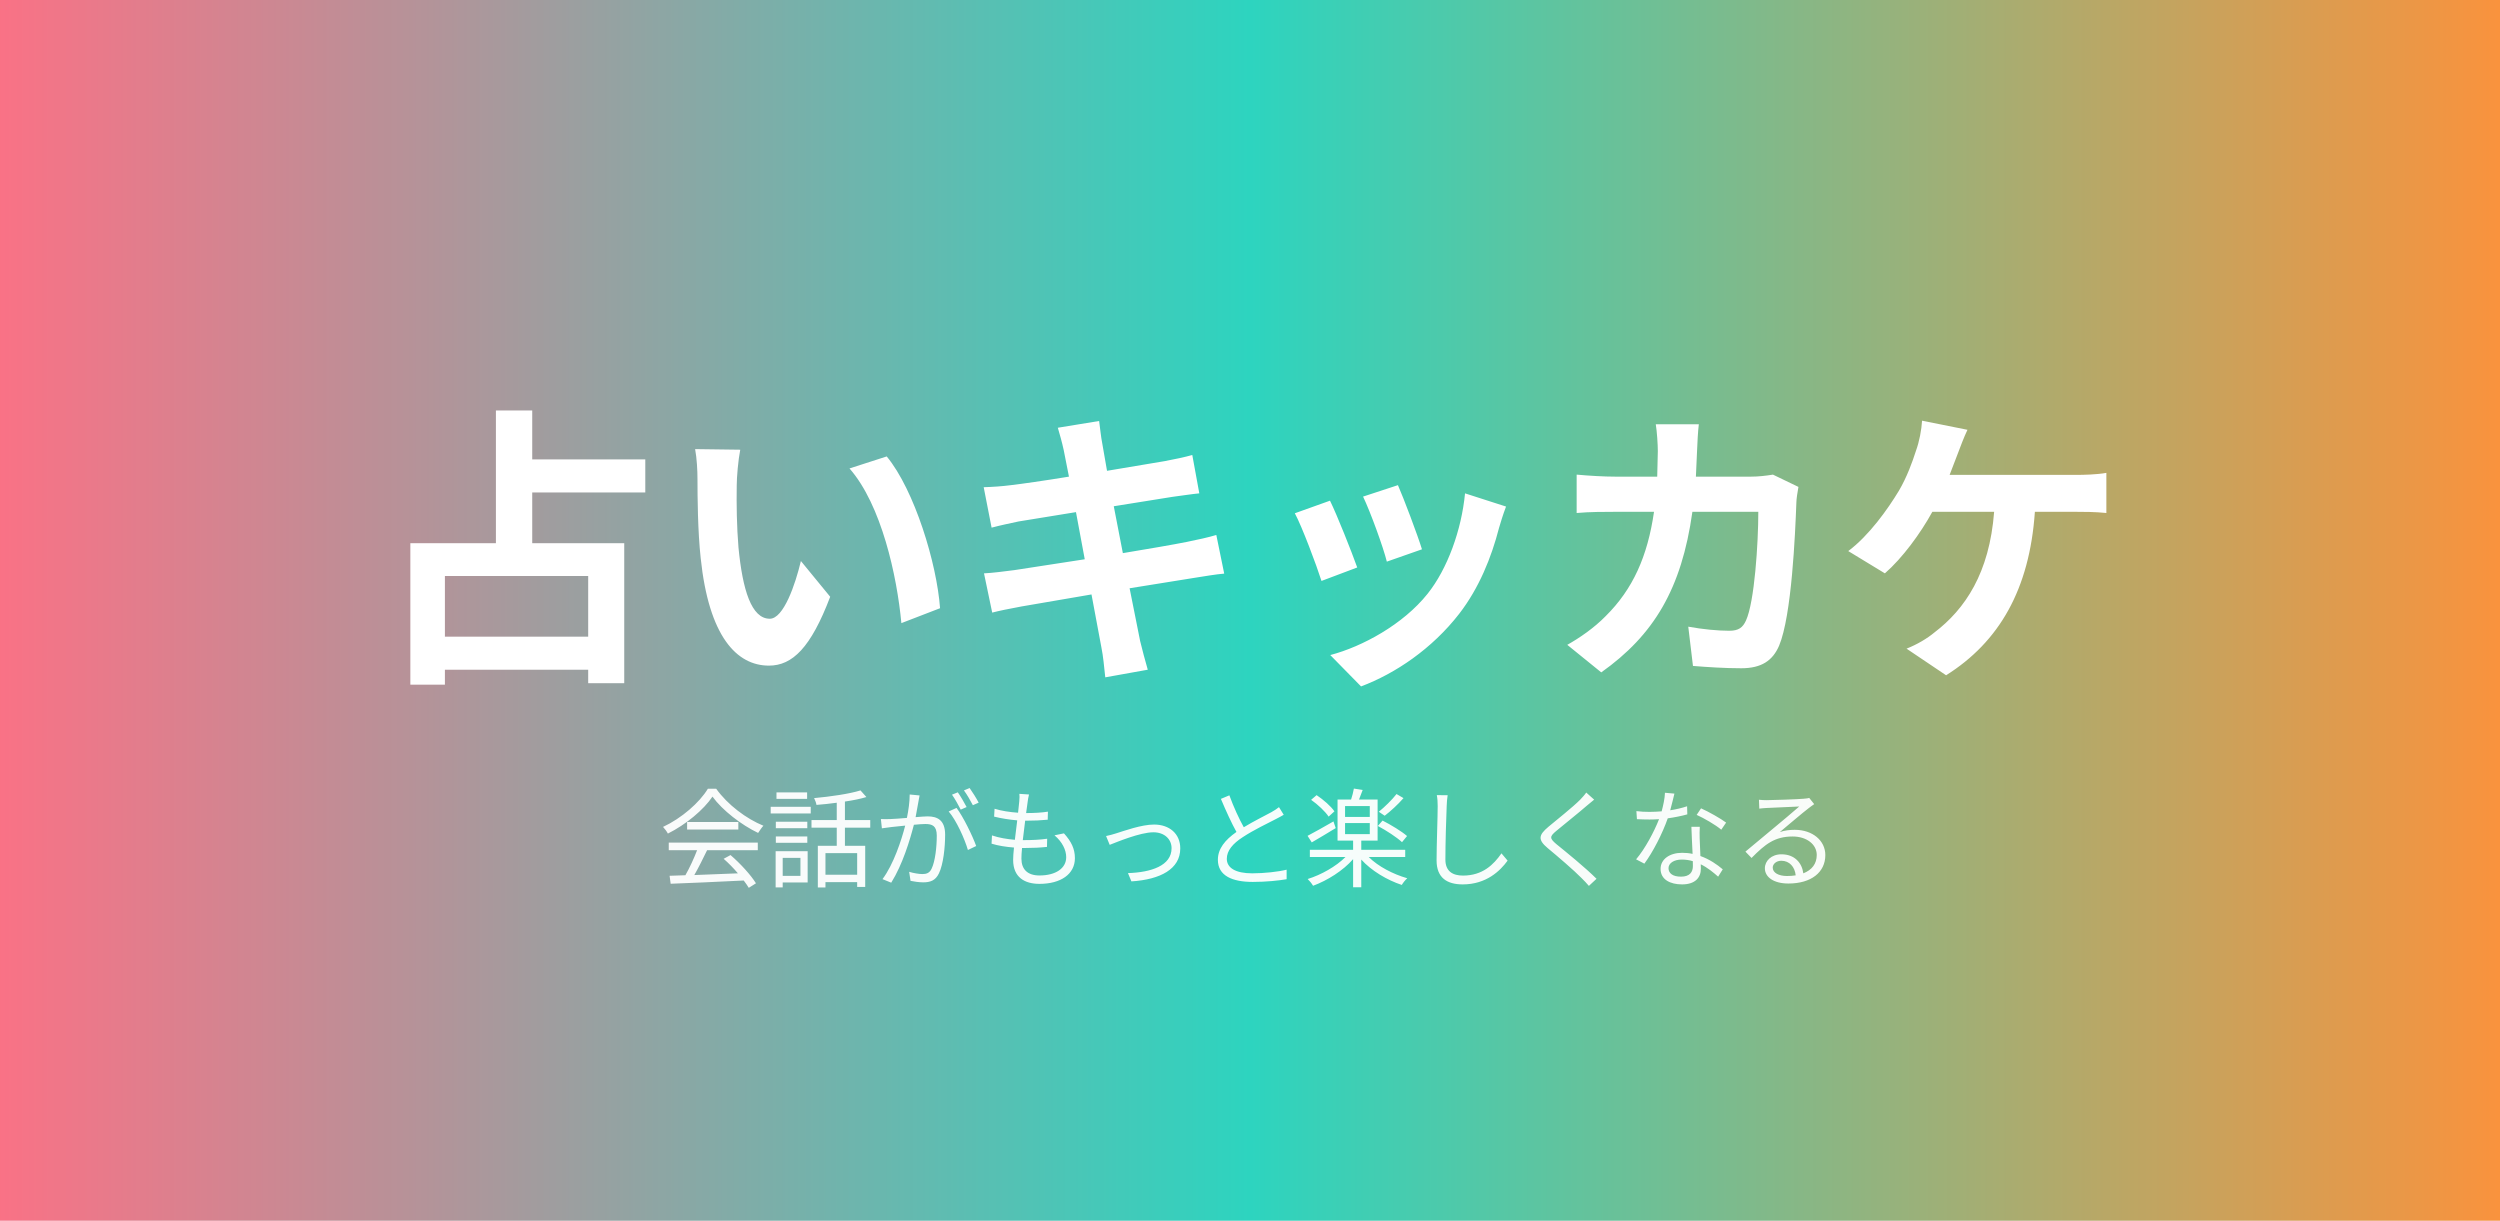
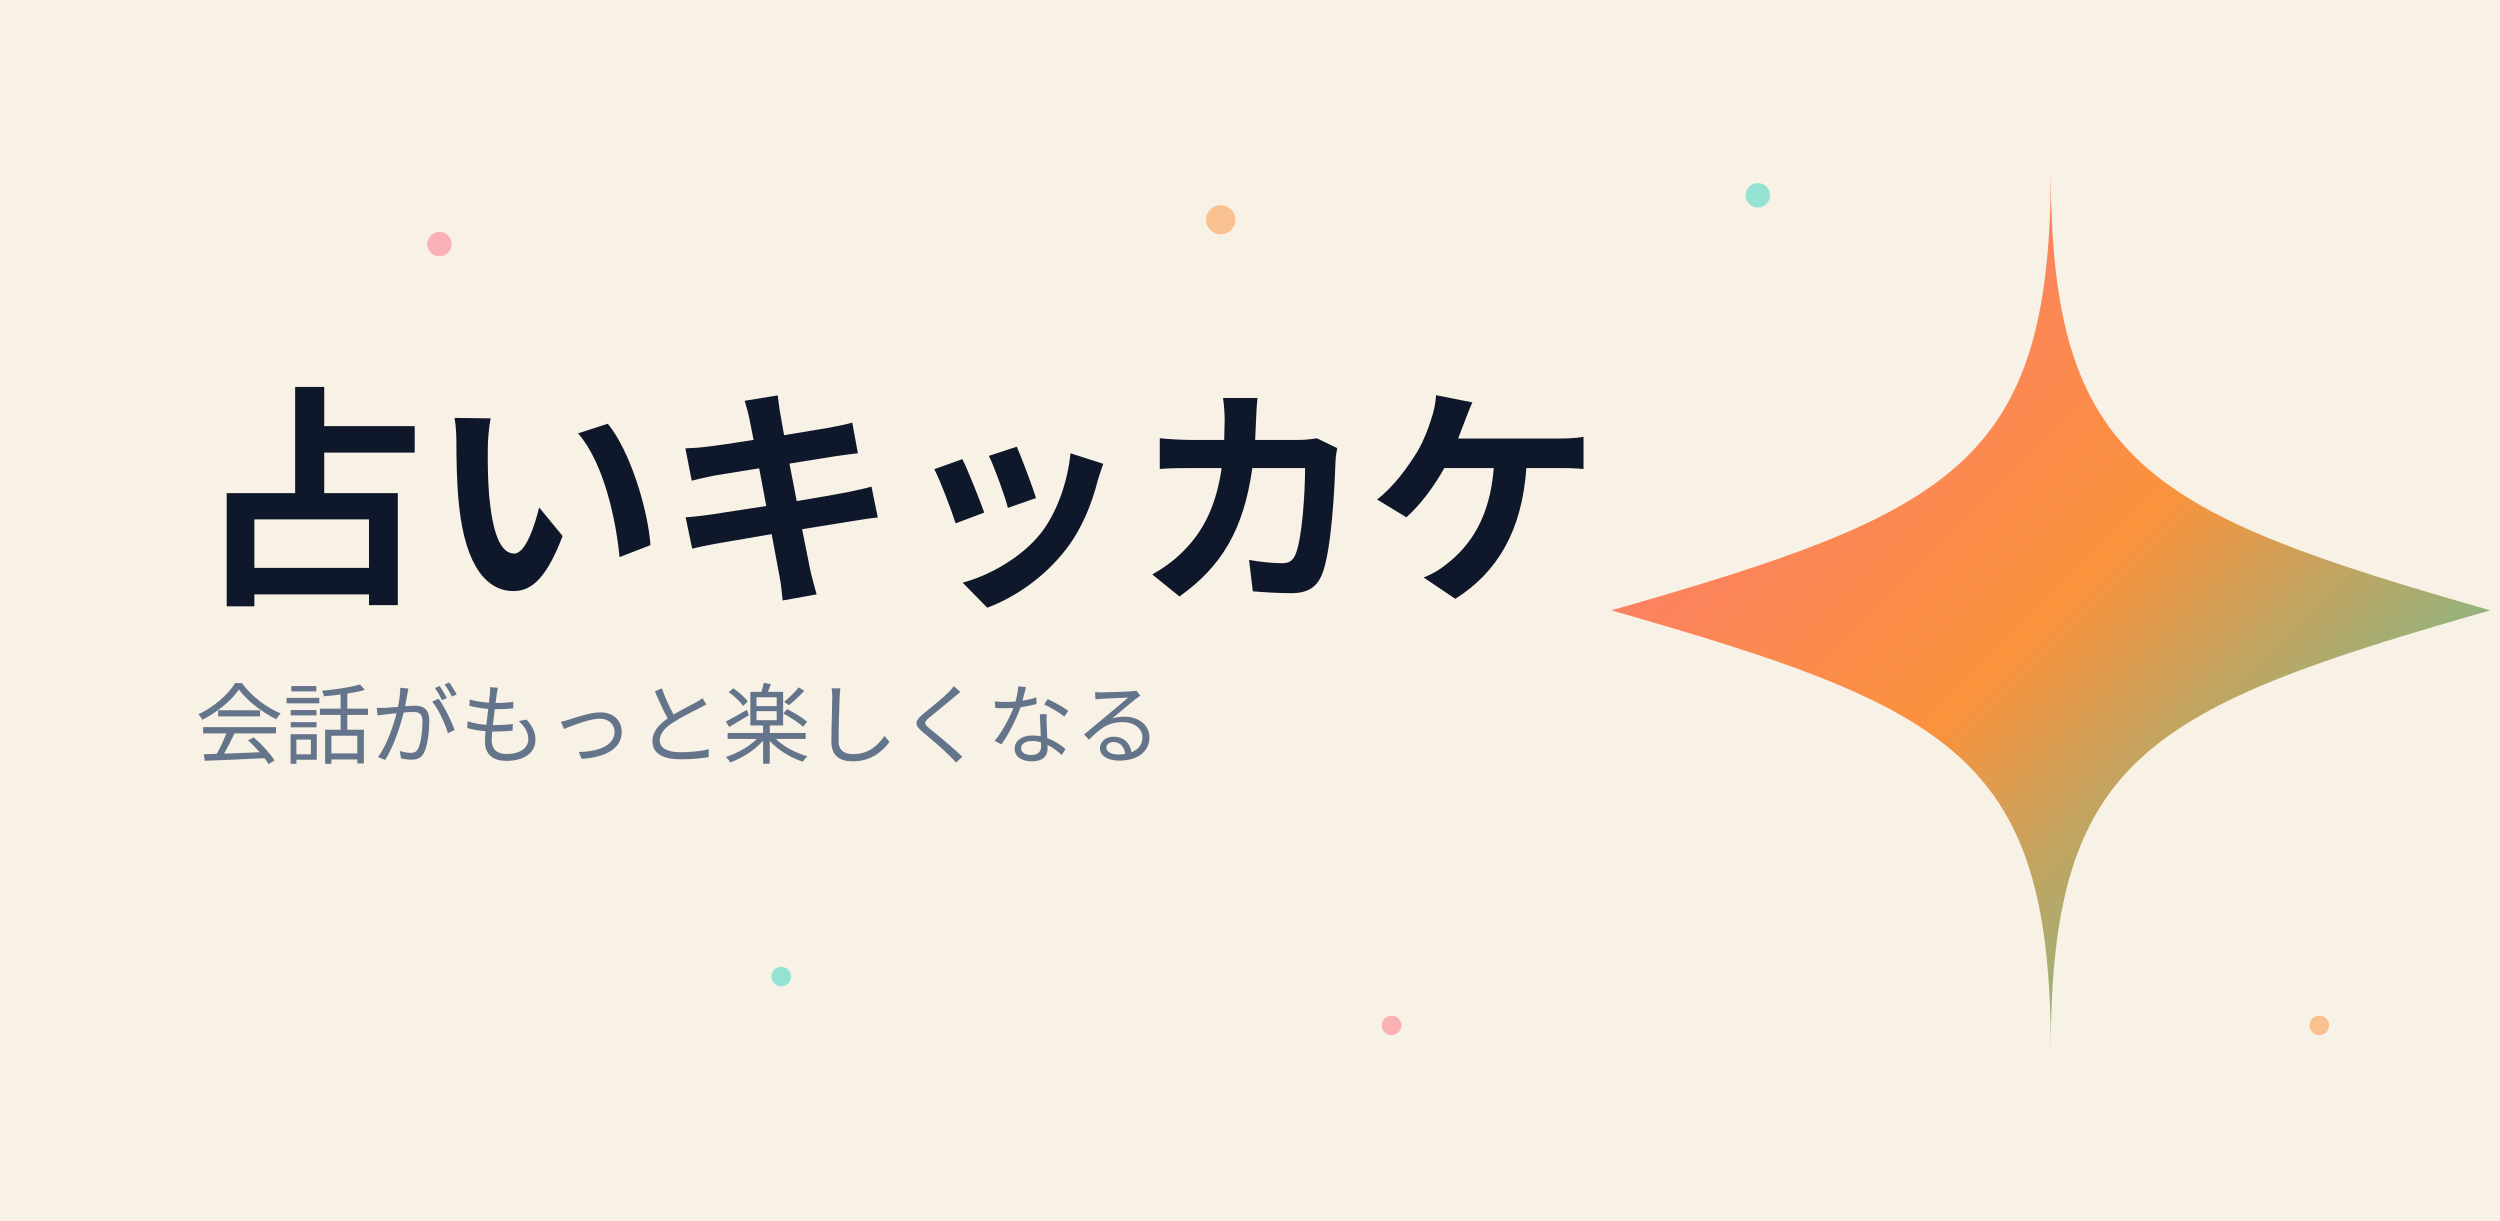
<svg xmlns="http://www.w3.org/2000/svg" viewBox="0 0 1024 500">
  <defs>
-     <linearGradient id="grad" x1="0" y1="0" x2="1" y2="0">
+     <linearGradient id="starGrad" x1="0" y1="0" x2="1" y2="1">
      <stop offset="0%" stop-color="#FB7185" />
-       <stop offset="50%" stop-color="#2DD4BF" />
-       <stop offset="100%" stop-color="#FB923C" />
+       <stop offset="50%" stop-color="#FB923C" />
+       <stop offset="100%" stop-color="#2DD4BF" />
    </linearGradient>
  </defs>
-   <rect width="1024" height="500" fill="url(#grad)" />
-   <text x="512" y="270" font-family="Rounded Mplus 1c Black, sans-serif" font-size="120" font-weight="900" fill="white" text-anchor="middle">占いキッカケ</text>
-   <text x="512" y="360" font-family="Rounded Mplus 1c, sans-serif" font-size="44" font-weight="400" fill="white" text-anchor="middle" opacity="0.95">会話がもっと楽しくなる</text>
+   <rect width="1024" height="500" fill="#F8F1E5" />
+   <circle cx="180" cy="100" r="5" fill="#FB7185" opacity="0.5" />
+   <circle cx="320" cy="400" r="4" fill="#2DD4BF" opacity="0.5" />
+   <circle cx="500" cy="90" r="6" fill="#FB923C" opacity="0.5" />
+   <circle cx="570" cy="420" r="4" fill="#FB7185" opacity="0.5" />
+   <circle cx="720" cy="80" r="5" fill="#2DD4BF" opacity="0.5" />
+   <circle cx="950" cy="420" r="4" fill="#FB923C" opacity="0.5" />
+   <text x="80" y="240" font-family="Rounded Mplus 1c Black, sans-serif" font-size="96" font-weight="900" fill="#0F172A">占いキッカケ</text>
+   <text x="80" y="310" font-family="Rounded Mplus 1c, sans-serif" font-size="36" font-weight="400" fill="#64748B">会話がもっと楽しくなる</text>
+   <g transform="translate(840, 250)">
+     <path d="M 0 -180              C 0 -60, 40 -40, 180 0              C 40 40, 0 60, 0 180              C 0 60, -40 40, -180 0              C -40 -40, 0 -60, 0 -180 Z" fill="url(#starGrad)" />
+   </g>
</svg>
